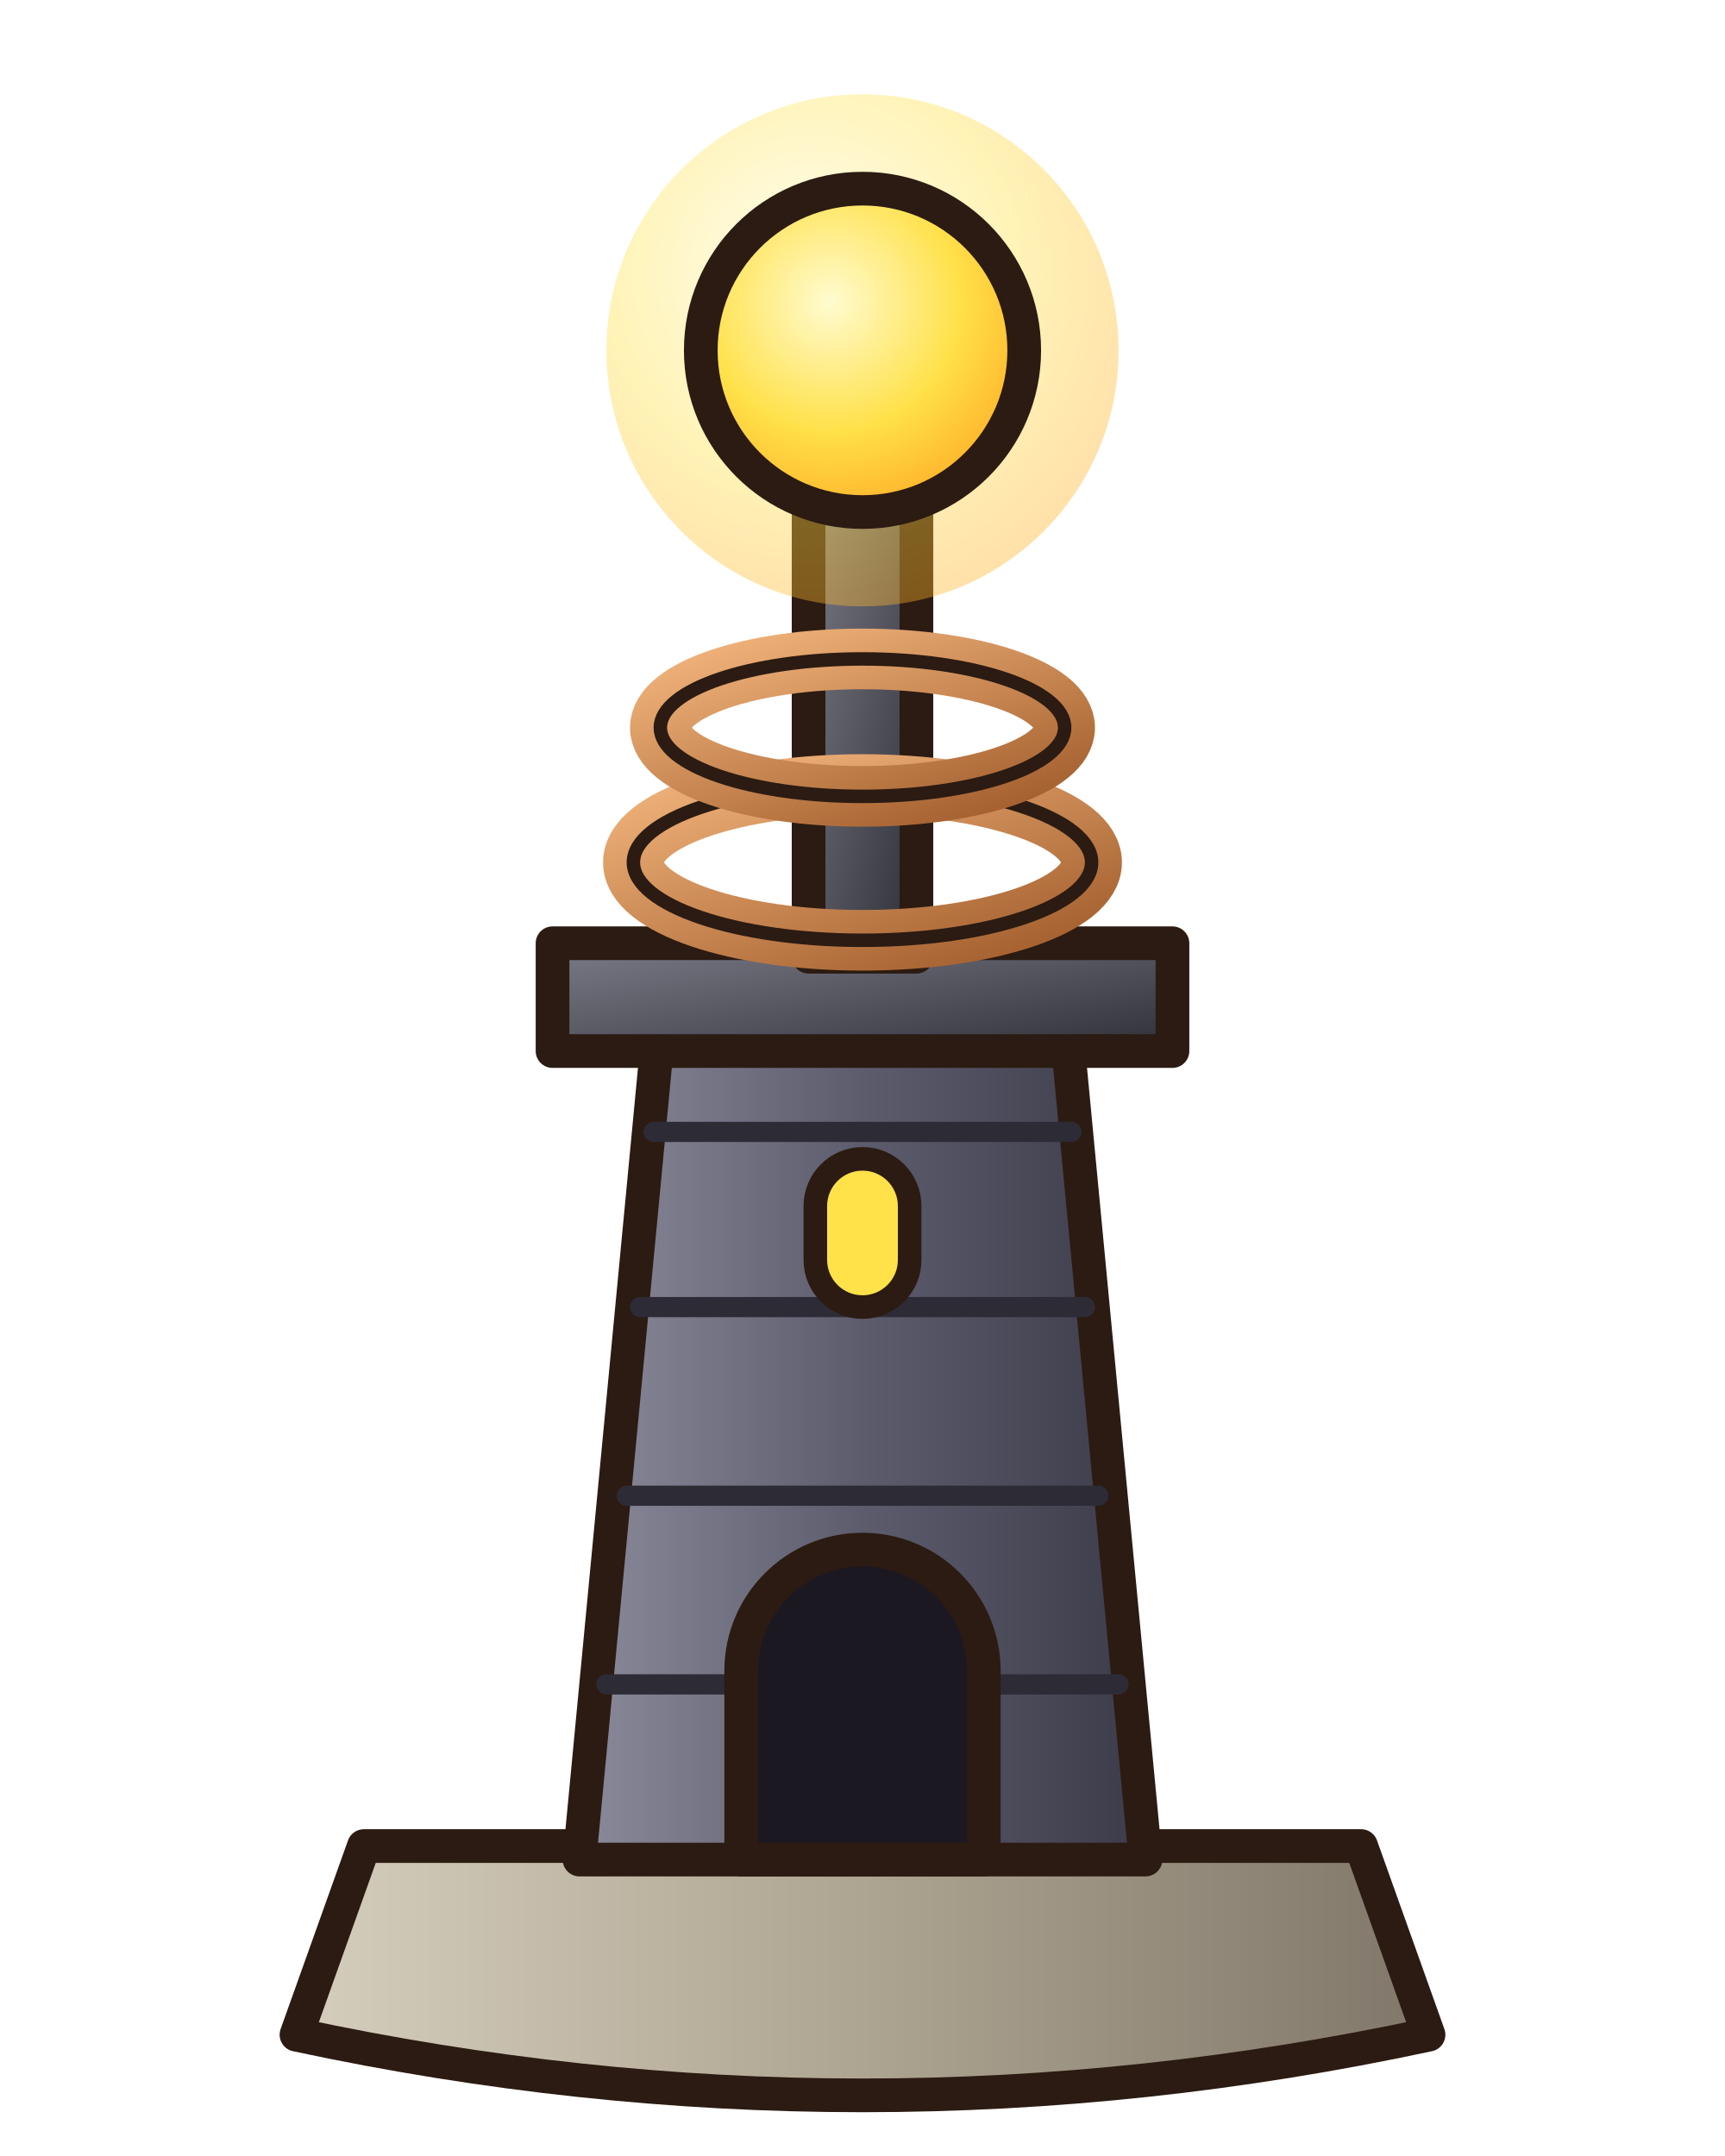
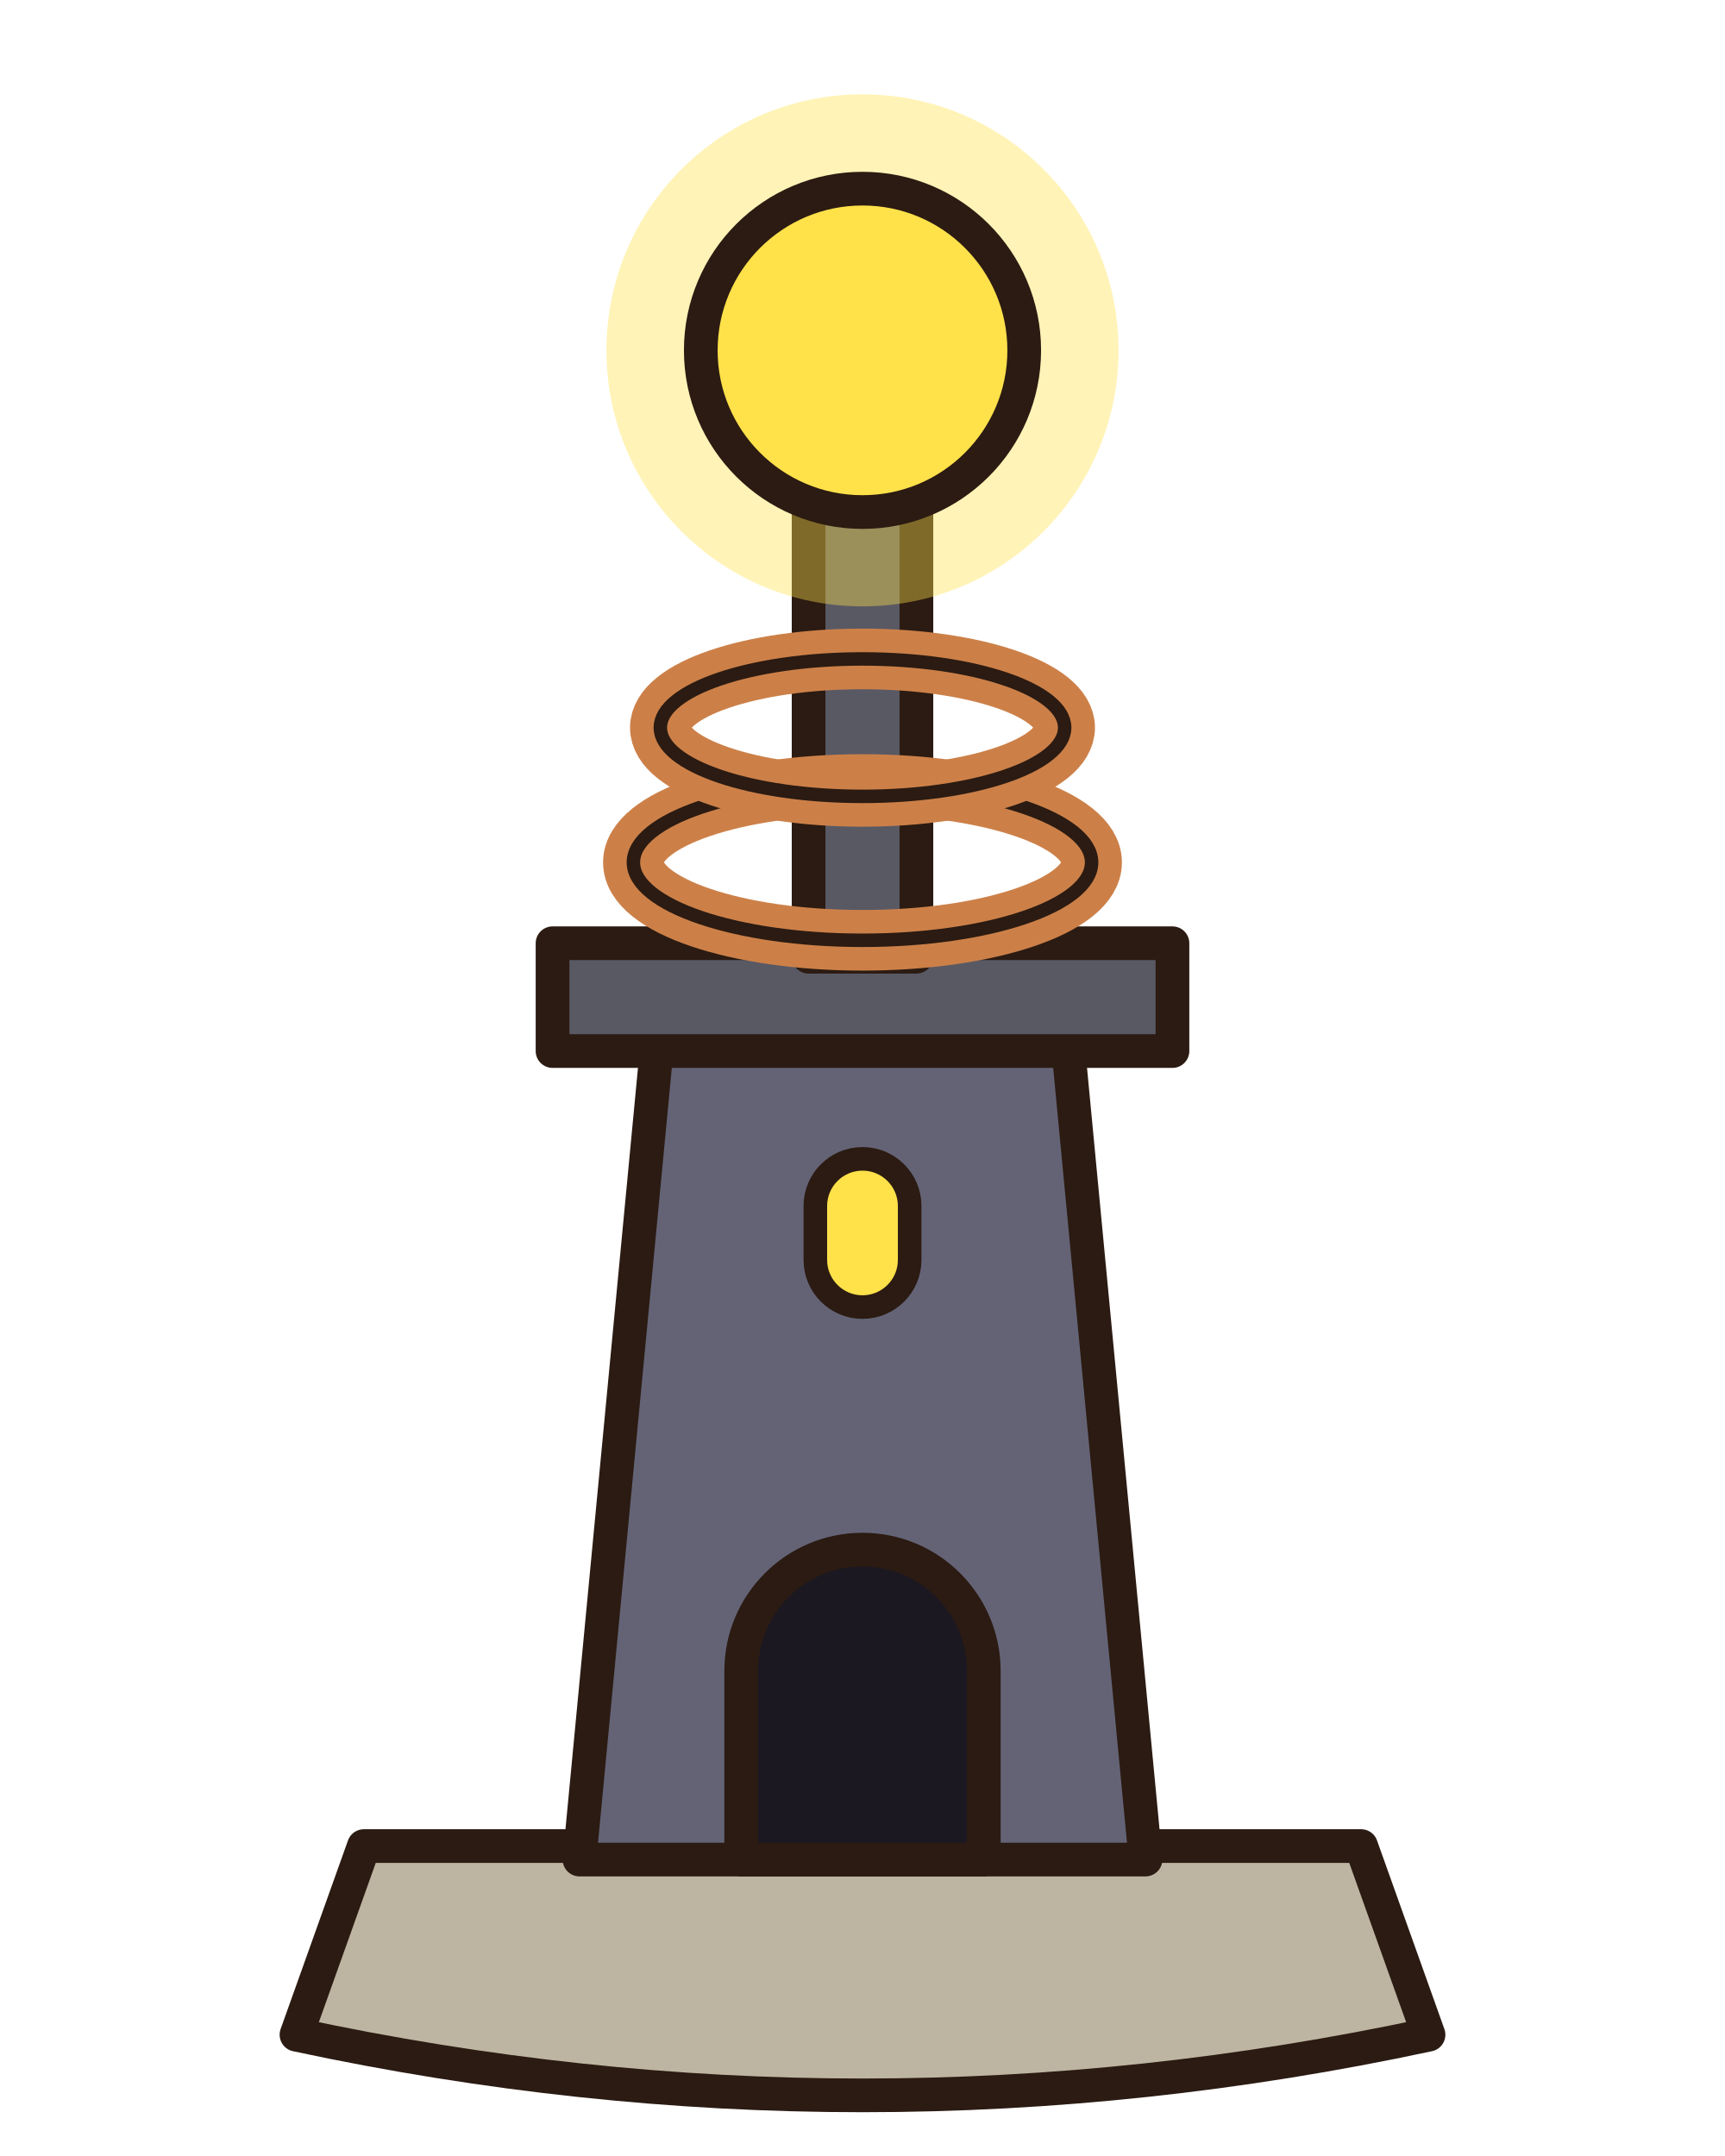
<svg xmlns="http://www.w3.org/2000/svg" viewBox="0 0 256 320" width="256" height="320">
  <defs>
    <linearGradient id="stone" x1="0" y1="0" x2="1" y2="0">
      <stop offset="0.00" stop-color="#d6cebd" />
      <stop offset="0.50" stop-color="#ada591" />
      <stop offset="1.00" stop-color="#80776a" />
    </linearGradient>
    <linearGradient id="stoneB" x1="0" y1="0" x2="1" y2="0">
      <stop offset="0.00" stop-color="#d4dcee" />
      <stop offset="0.50" stop-color="#a3aecb" />
      <stop offset="1.00" stop-color="#6e7a9c" />
    </linearGradient>
    <linearGradient id="stoneD" x1="0" y1="0" x2="1" y2="0">
      <stop offset="0.00" stop-color="#8a8a9a" />
      <stop offset="0.50" stop-color="#5d5c6d" />
      <stop offset="1.00" stop-color="#3c3b49" />
    </linearGradient>
    <linearGradient id="wood" x1="0" y1="0" x2="0" y2="1">
      <stop offset="0.00" stop-color="#c48f52" />
      <stop offset="1.00" stop-color="#7d512b" />
    </linearGradient>
    <linearGradient id="roofG" x1="0" y1="0" x2="1" y2="1">
      <stop offset="0.00" stop-color="#86d25f" />
      <stop offset="1.00" stop-color="#2d7a34" />
    </linearGradient>
    <linearGradient id="roofR" x1="0" y1="0" x2="1" y2="1">
      <stop offset="0.00" stop-color="#ee6a58" />
      <stop offset="1.00" stop-color="#9c2a22" />
    </linearGradient>
    <linearGradient id="roofP" x1="0" y1="0" x2="1" y2="1">
      <stop offset="0.00" stop-color="#a67ae8" />
      <stop offset="1.00" stop-color="#4a2c98" />
    </linearGradient>
    <linearGradient id="steel" x1="0" y1="0" x2="1" y2="1">
      <stop offset="0.00" stop-color="#eef2f6" />
      <stop offset="0.50" stop-color="#b3bcc7" />
      <stop offset="1.00" stop-color="#7a8593" />
    </linearGradient>
    <linearGradient id="gold" x1="0" y1="0" x2="1" y2="1">
      <stop offset="0.00" stop-color="#ffe27a" />
      <stop offset="1.00" stop-color="#c8901a" />
    </linearGradient>
    <linearGradient id="blue" x1="0" y1="0" x2="1" y2="1">
      <stop offset="0.00" stop-color="#5b9be8" />
      <stop offset="1.00" stop-color="#1f4c9a" />
    </linearGradient>
    <linearGradient id="copper" x1="0" y1="0" x2="1" y2="1">
      <stop offset="0.00" stop-color="#f0b27a" />
      <stop offset="1.00" stop-color="#a35f2e" />
    </linearGradient>
    <linearGradient id="ice" x1="0" y1="0" x2="1" y2="1">
      <stop offset="0.00" stop-color="#f2fdff" />
      <stop offset="0.50" stop-color="#8fdcf5" />
      <stop offset="1.00" stop-color="#3d98cf" />
    </linearGradient>
    <linearGradient id="iron" x1="0" y1="0" x2="1" y2="1">
      <stop offset="0.00" stop-color="#7c7c88" />
      <stop offset="1.00" stop-color="#2f2f38" />
    </linearGradient>
    <linearGradient id="lava" x1="0" y1="0" x2="1" y2="1">
      <stop offset="0.00" stop-color="#ffd24a" />
      <stop offset="1.00" stop-color="#ff6a1a" />
    </linearGradient>
    <radialGradient id="goblin" cx="0.4" cy="0.35" r=".8">
      <stop offset="0.00" stop-color="#aee572" />
      <stop offset="1.00" stop-color="#4f9e32" />
    </radialGradient>
    <radialGradient id="orc" cx="0.4" cy="0.35" r=".8">
      <stop offset="0.00" stop-color="#6fae4a" />
      <stop offset="1.00" stop-color="#2f6a22" />
    </radialGradient>
    <radialGradient id="wolf" cx="0.4" cy="0.35" r=".8">
      <stop offset="0.00" stop-color="#b8bec9" />
      <stop offset="1.00" stop-color="#6c7380" />
    </radialGradient>
    <radialGradient id="ogre" cx="0.4" cy="0.35" r=".8">
      <stop offset="0.00" stop-color="#b27a4c" />
      <stop offset="1.00" stop-color="#6a4126" />
    </radialGradient>
    <radialGradient id="rock" cx="0.4" cy="0.35" r=".8">
      <stop offset="0.00" stop-color="#b9b9c2" />
      <stop offset="1.00" stop-color="#6a6a78" />
    </radialGradient>
    <radialGradient id="wisp" cx="0.4" cy="0.35" r=".8">
      <stop offset="0.00" stop-color="#ffffff" />
      <stop offset="0.50" stop-color="#9ae9ff" />
      <stop offset="1.00" stop-color="#2fa6e0" />
    </radialGradient>
    <radialGradient id="drake" cx="0.4" cy="0.35" r=".8">
      <stop offset="0.00" stop-color="#e8604e" />
      <stop offset="1.00" stop-color="#8c1c1c" />
    </radialGradient>
    <radialGradient id="bat" cx="0.4" cy="0.35" r=".8">
      <stop offset="0.00" stop-color="#8f5cc0" />
      <stop offset="1.00" stop-color="#4a2a68" />
    </radialGradient>
    <radialGradient id="ghost" cx="0.4" cy="0.35" r=".8">
      <stop offset="0.00" stop-color="#eaffff" />
      <stop offset="0.50" stop-color="#9bded6" />
      <stop offset="1.00" stop-color="#4fa8a0" />
    </radialGradient>
    <radialGradient id="orb" cx="0.4" cy="0.35" r=".8">
      <stop offset="0.00" stop-color="#ffffff" />
      <stop offset="0.50" stop-color="#d9a8ff" />
      <stop offset="1.00" stop-color="#8a4fe0" />
    </radialGradient>
    <radialGradient id="glowY" cx="0.4" cy="0.35" r=".8">
      <stop offset="0.00" stop-color="#fffbd0" />
      <stop offset="0.50" stop-color="#ffe14a" />
      <stop offset="1.00" stop-color="#ff9d1a" />
    </radialGradient>
    <radialGradient id="glowC" cx="0.4" cy="0.35" r=".8">
      <stop offset="0.00" stop-color="#ffffff" />
      <stop offset="0.50" stop-color="#a8f0ff" />
      <stop offset="1.00" stop-color="#2fb8e8" />
    </radialGradient>
  </defs>
  <g stroke="#2b1b12" stroke-width="5" stroke-linejoin="round" stroke-linecap="round">
-     <path d="M44 302 Q128 320 212 302 L202 274 L54 274 Z" fill="url(#stone)" />
-     <path d="M86 276 L98 150 H158 L170 276 Z" fill="url(#stoneD)" />
-     <g stroke="#2c2b36" stroke-width="3" fill="none">
-       <path d="M90 250 H166 M93 222 H163 M95 194 H161 M97 168 H159" />
-     </g>
+     <path d="M44 302 Q128 320 212 302 L202 274 L54 274 Z" fill="#bdb5a1" />
+     <path d="M86 276 L98 150 H158 L170 276 Z" fill="#646376" />
    <path d="M110 276 V248 a18 18 0 0 1 36 0 V276 Z" fill="#1c1822" />
    <rect x="121" y="172" width="14" height="22" rx="7" fill="#ffe14a" stroke-width="3.5" />
-     <path d="M82 156 H174 V140 H82 Z" fill="url(#iron)" />
-     <rect x="120" y="70" width="16" height="72" fill="url(#iron)" />
-     <ellipse cx="128" cy="128" rx="34" ry="11.56" fill="none" stroke="url(#copper)" stroke-width="9" />
+     <path d="M82 156 H174 V140 H82 Z" fill="#595964" />
+     <rect x="120" y="70" width="16" height="72" fill="#595964" />
+     <ellipse cx="128" cy="128" rx="34" ry="11.56" fill="none" stroke="#cc8048" stroke-width="9" />
    <ellipse cx="128" cy="128" rx="34" ry="11.56" fill="none" stroke="#2b1b12" stroke-width="2" />
-     <ellipse cx="128" cy="108" rx="30" ry="10.2" fill="none" stroke="url(#copper)" stroke-width="9" />
+     <ellipse cx="128" cy="108" rx="30" ry="10.2" fill="none" stroke="#cc8048" stroke-width="9" />
    <ellipse cx="128" cy="108" rx="30" ry="10.2" fill="none" stroke="#2b1b12" stroke-width="2" />
-     <circle cx="128" cy="52" r="38" fill="url(#glowY)" opacity=".4" stroke="none" />
-     <circle cx="128" cy="52" r="24" fill="url(#glowY)" />
+     <circle cx="128" cy="52" r="38" fill="#ffe14a" opacity=".4" stroke="none" />
+     <circle cx="128" cy="52" r="24" fill="#ffe14a" />
  </g>
</svg>
